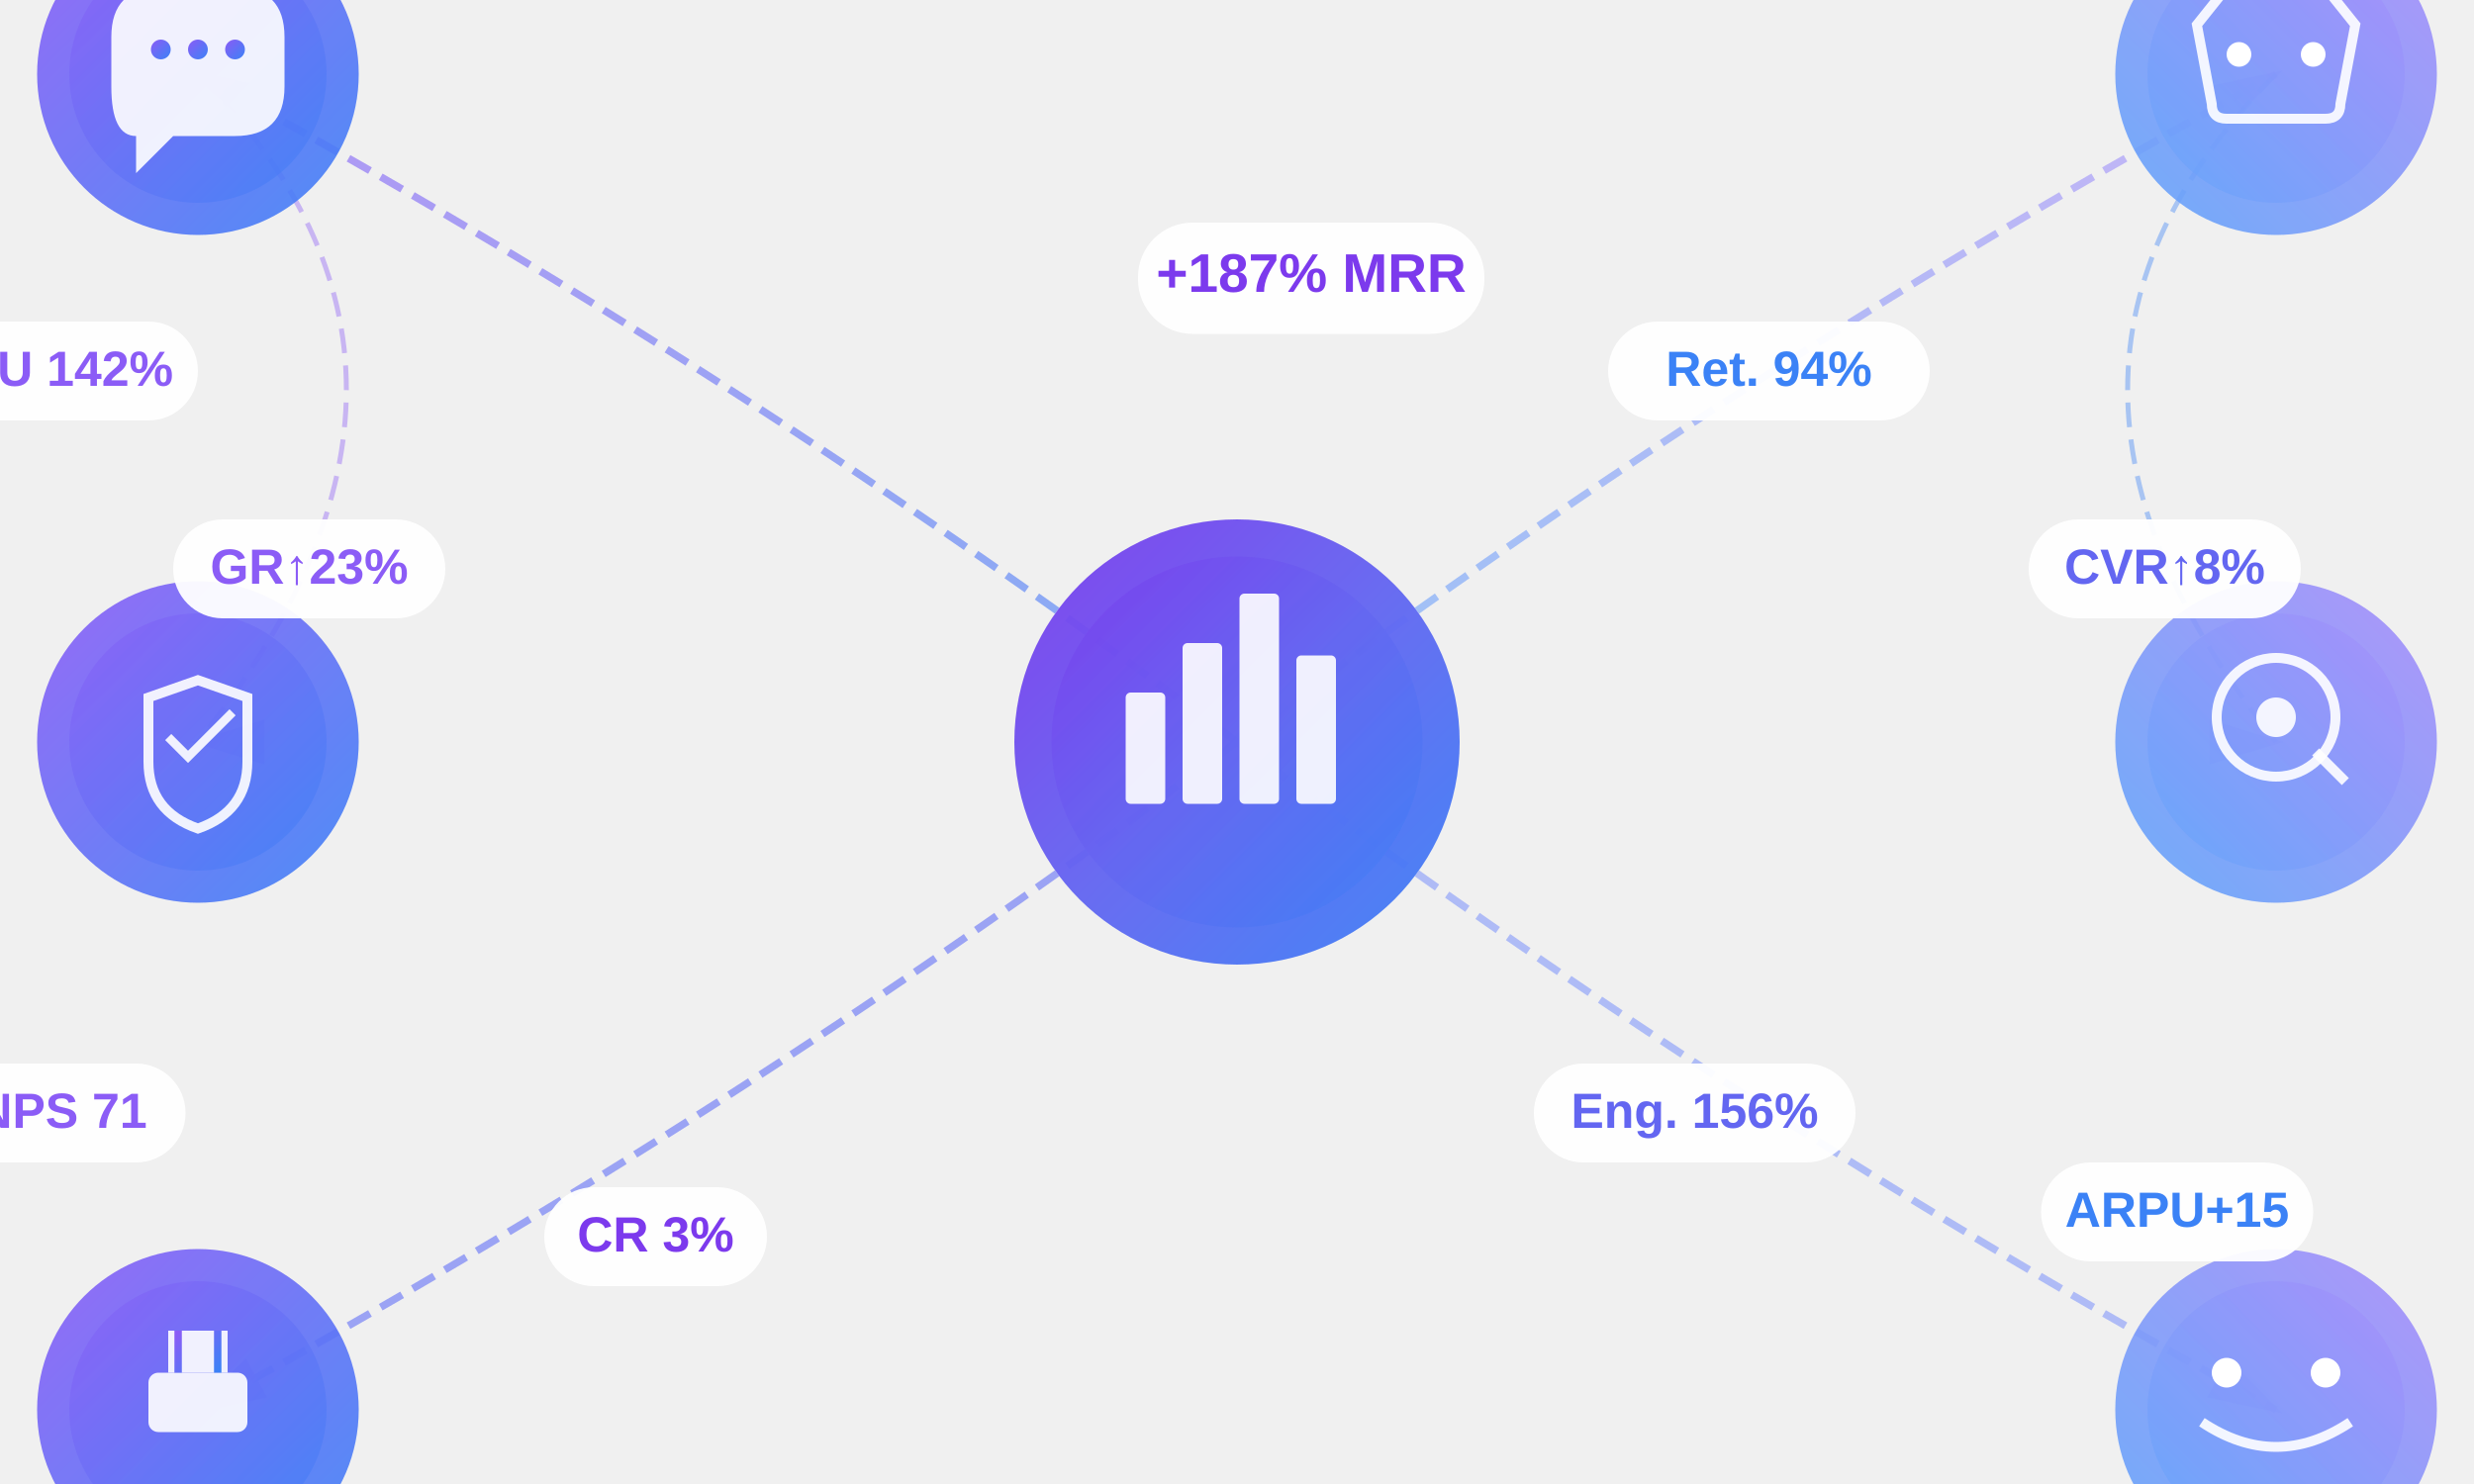
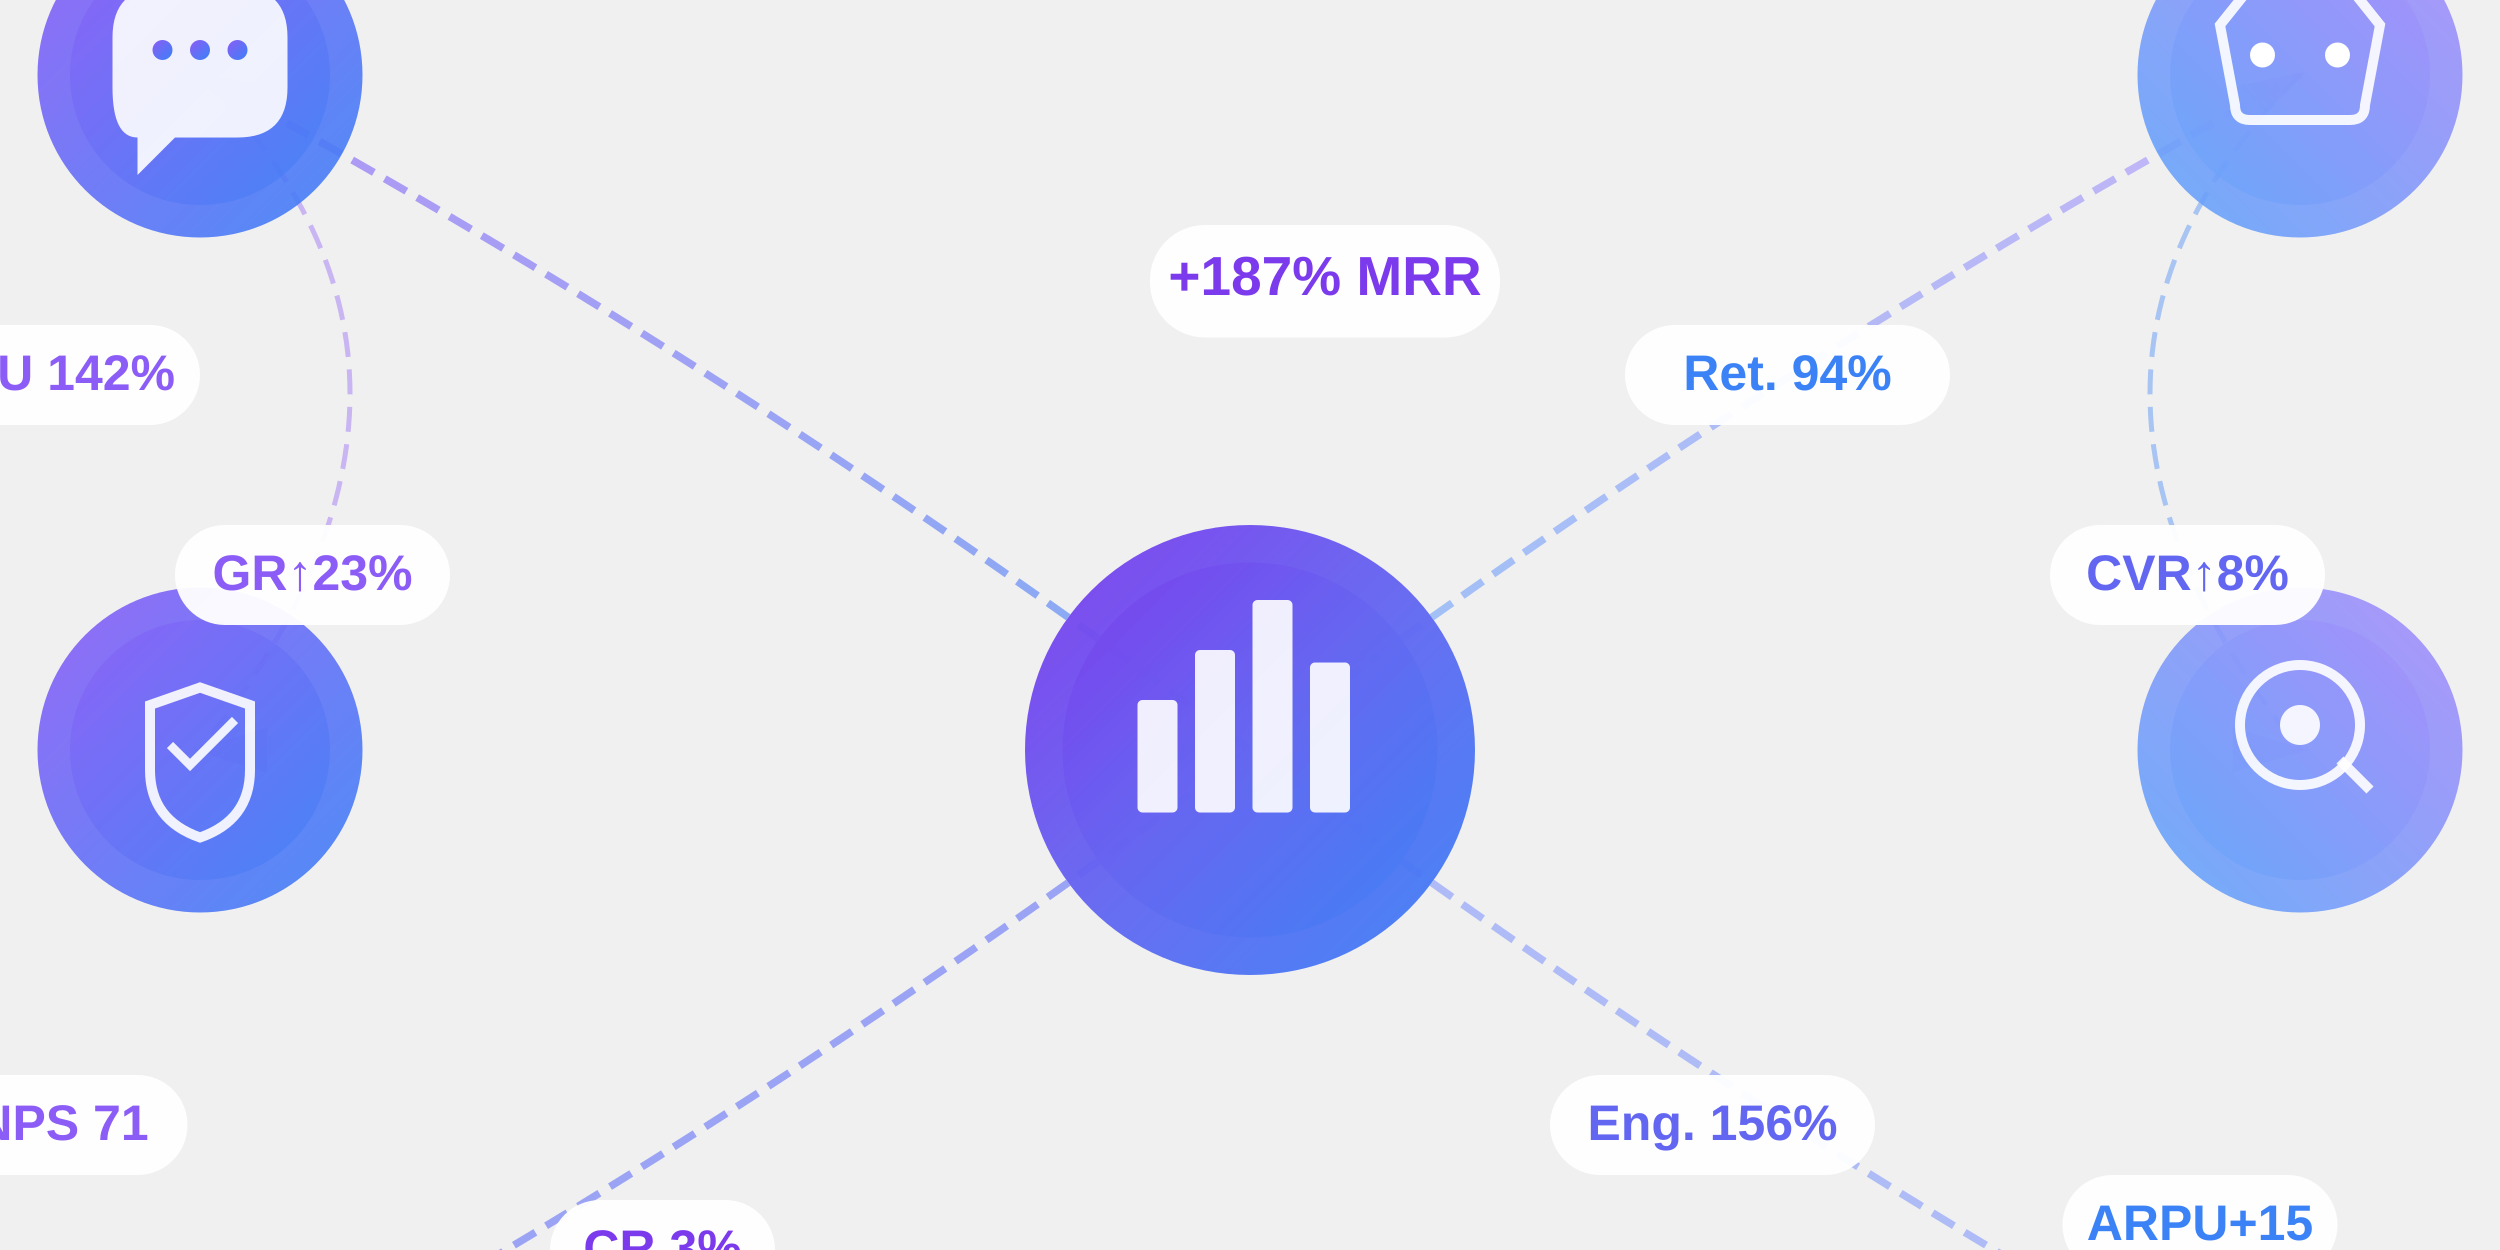
- <svg xmlns="http://www.w3.org/2000/svg" viewBox="200 150 1000 600">
+ <svg xmlns="http://www.w3.org/2000/svg" viewBox="200 150 1000 500">
  <defs>
    <linearGradient id="purpleBlue1" x1="0%" y1="0%" x2="100%" y2="100%">
      <stop offset="0%" style="stop-color:#8b5cf6;stop-opacity:1" />
      <stop offset="100%" style="stop-color:#3b82f6;stop-opacity:1" />
    </linearGradient>
    <linearGradient id="purpleBlue2" x1="100%" y1="0%" x2="0%" y2="100%">
      <stop offset="0%" style="stop-color:#a78bfa;stop-opacity:1" />
      <stop offset="100%" style="stop-color:#60a5fa;stop-opacity:1" />
    </linearGradient>
    <linearGradient id="centerGradient" x1="0%" y1="0%" x2="100%" y2="100%">
      <stop offset="0%" style="stop-color:#7c3aed;stop-opacity:1" />
      <stop offset="50%" style="stop-color:#6366f1;stop-opacity:1" />
      <stop offset="100%" style="stop-color:#3b82f6;stop-opacity:1" />
    </linearGradient>
    <marker id="arrowhead" markerWidth="10" markerHeight="10" refX="9" refY="3" orient="auto">
      <polygon points="0 0, 10 3, 0 6" fill="#8b5cf6" opacity="0.7" />
    </marker>
  </defs>
  <style>
    @keyframes flowLine {
      0% { stroke-dashoffset: 1000; }
      100% { stroke-dashoffset: 0; }
    }
    
    @keyframes float {
      0%, 100% { transform: translateY(0px); }
      50% { transform: translateY(-5px); }
    }
    
    .flow-line { 
      stroke-dasharray: 10 5;
      animation: flowLine 20s linear infinite;
    }
    .metric { animation: float 4s ease-in-out infinite; }
    .metric:nth-child(2n) { animation-delay: 0.5s; }
    .metric:nth-child(3n) { animation-delay: 1s; }
  </style>
  <path class="flow-line" d="M 700 450 Q 500 300 280 180" stroke="url(#purpleBlue1)" stroke-width="3" fill="none" opacity="0.6" marker-end="url(#arrowhead)" />
  <path class="flow-line" d="M 700 450 Q 900 300 1120 180" stroke="url(#purpleBlue2)" stroke-width="3" fill="none" opacity="0.6" marker-end="url(#arrowhead)" />
  <path class="flow-line" d="M 700 450 Q 500 450 280 450" stroke="url(#purpleBlue1)" stroke-width="3" fill="none" opacity="0.6" marker-end="url(#arrowhead)" />
  <path class="flow-line" d="M 700 450 Q 900 450 1120 450" stroke="url(#purpleBlue2)" stroke-width="3" fill="none" opacity="0.6" marker-end="url(#arrowhead)" />
  <path class="flow-line" d="M 700 450 Q 500 600 280 720" stroke="url(#purpleBlue1)" stroke-width="3" fill="none" opacity="0.6" marker-end="url(#arrowhead)" />
  <path class="flow-line" d="M 700 450 Q 900 600 1120 720" stroke="url(#purpleBlue2)" stroke-width="3" fill="none" opacity="0.6" marker-end="url(#arrowhead)" />
  <path class="flow-line" d="M 280 180 Q 400 300 280 450" stroke="#8b5cf6" stroke-width="2" fill="none" opacity="0.4" />
  <path class="flow-line" d="M 1120 180 Q 1000 300 1120 450" stroke="#3b82f6" stroke-width="2" fill="none" opacity="0.4" />
  <g id="centerNode">
    <circle cx="700" cy="450" r="90" fill="url(#centerGradient)" opacity="0.95" />
    <circle cx="700" cy="450" r="75" fill="url(#centerGradient)" opacity="0.7" />
    <rect x="655" y="430" width="16" height="45" fill="white" opacity="0.9" rx="2" />
    <rect x="678" y="410" width="16" height="65" fill="white" opacity="0.9" rx="2" />
    <rect x="701" y="390" width="16" height="85" fill="white" opacity="0.9" rx="2" />
    <rect x="724" y="415" width="16" height="60" fill="white" opacity="0.9" rx="2" />
  </g>
  <g id="node1">
    <circle cx="280" cy="180" r="65" fill="url(#purpleBlue1)" opacity="0.9" />
    <circle cx="280" cy="180" r="52" fill="url(#purpleBlue1)" opacity="0.6" />
    <path d="M 245 165 Q 245 145 265 145 L 295 145 Q 315 145 315 165 L 315 185 Q 315 205 295 205 L 270 205 L 255 220 L 255 205 Q 245 205 245 185 Z" fill="white" opacity="0.9" />
    <circle cx="265" cy="170" r="4" fill="url(#purpleBlue1)" />
    <circle cx="280" cy="170" r="4" fill="url(#purpleBlue1)" />
    <circle cx="295" cy="170" r="4" fill="url(#purpleBlue1)" />
  </g>
  <g id="node2">
    <circle cx="1120" cy="180" r="65" fill="url(#purpleBlue2)" opacity="0.9" />
    <circle cx="1120" cy="180" r="52" fill="url(#purpleBlue2)" opacity="0.6" />
    <path d="M 1088 160 L 1100 145 L 1140 145 L 1152 160 L 1146 192 Q 1146 198 1140 198 L 1100 198 Q 1094 198 1094 192 Z" fill="none" stroke="white" stroke-width="4" opacity="0.9" />
    <circle cx="1105" cy="172" r="5" fill="white" />
    <circle cx="1135" cy="172" r="5" fill="white" />
  </g>
  <g id="node3">
    <circle cx="280" cy="450" r="65" fill="url(#purpleBlue1)" opacity="0.9" />
    <circle cx="280" cy="450" r="52" fill="url(#purpleBlue1)" opacity="0.6" />
    <path d="M 280 425 L 260 432 L 260 458 Q 260 478 280 485 Q 300 478 300 458 L 300 432 Z" fill="none" stroke="white" stroke-width="4" opacity="0.9" />
    <path d="M 268 448 L 276 456 L 294 438" fill="none" stroke="white" stroke-width="3.5" opacity="0.9" />
  </g>
  <g id="node4">
    <circle cx="1120" cy="450" r="65" fill="url(#purpleBlue2)" opacity="0.9" />
    <circle cx="1120" cy="450" r="52" fill="url(#purpleBlue2)" opacity="0.6" />
    <circle cx="1120" cy="440" r="24" fill="none" stroke="white" stroke-width="4" opacity="0.9" />
    <circle cx="1120" cy="440" r="8" fill="white" opacity="0.9" />
    <path d="M 1136 454 L 1148 466" stroke="white" stroke-width="4" opacity="0.9" />
  </g>
  <g id="node5">
    <circle cx="280" cy="720" r="65" fill="url(#purpleBlue1)" opacity="0.9" />
    <circle cx="280" cy="720" r="52" fill="url(#purpleBlue1)" opacity="0.6" />
    <rect x="260" y="705" width="40" height="24" rx="4" fill="white" opacity="0.9" />
    <rect x="268" y="688" width="24" height="17" fill="white" opacity="0.9" />
    <path d="M 272 705 L 272 688 M 288 705 L 288 688" stroke="url(#purpleBlue1)" stroke-width="3" />
  </g>
  <g id="node6">
    <circle cx="1120" cy="720" r="65" fill="url(#purpleBlue2)" opacity="0.9" />
    <circle cx="1120" cy="720" r="52" fill="url(#purpleBlue2)" opacity="0.6" />
    <circle cx="1100" cy="705" r="6" fill="white" />
    <circle cx="1140" cy="705" r="6" fill="white" />
    <path d="M 1090 725 Q 1120 745 1150 725" fill="none" stroke="white" stroke-width="4" opacity="0.9" />
  </g>
  <g class="metric" id="metric1">
    <rect x="660" y="240" width="140" height="45" rx="22" fill="white" opacity="0.95" />
    <text x="730" y="268" font-family="Arial, sans-serif" font-size="22" font-weight="700" fill="#7c3aed" text-anchor="middle">+187% MRR</text>
  </g>
  <g class="metric" id="metric2">
    <rect x="160" y="280" width="120" height="40" rx="20" fill="white" opacity="0.95" />
    <text x="220" y="306" font-family="Arial, sans-serif" font-size="20" font-weight="600" fill="#8b5cf6" text-anchor="middle">DAU 142%</text>
  </g>
  <g class="metric" id="metric3">
    <rect x="850" y="280" width="130" height="40" rx="20" fill="white" opacity="0.95" />
    <text x="915" y="306" font-family="Arial, sans-serif" font-size="20" font-weight="600" fill="#3b82f6" text-anchor="middle">Ret. 94%</text>
  </g>
  <g class="metric" id="metric4">
    <rect x="1020" y="360" width="110" height="40" rx="20" fill="white" opacity="0.95" />
    <text x="1075" y="386" font-family="Arial, sans-serif" font-size="20" font-weight="600" fill="#6366f1" text-anchor="middle">CVR↑8%</text>
  </g>
  <g class="metric" id="metric5">
    <rect x="175" y="580" width="100" height="40" rx="20" fill="white" opacity="0.95" />
    <text x="225" y="606" font-family="Arial, sans-serif" font-size="20" font-weight="600" fill="#8b5cf6" text-anchor="middle">NPS 71</text>
  </g>
  <g class="metric" id="metric6">
    <rect x="1025" y="620" width="110" height="40" rx="20" fill="white" opacity="0.95" />
    <text x="1080" y="646" font-family="Arial, sans-serif" font-size="20" font-weight="600" fill="#3b82f6" text-anchor="middle">ARPU+15</text>
  </g>
  <g class="metric" id="metric7">
    <rect x="420" y="630" width="90" height="40" rx="20" fill="white" opacity="0.95" />
    <text x="465" y="656" font-family="Arial, sans-serif" font-size="20" font-weight="600" fill="#7c3aed" text-anchor="middle">CR 3%</text>
  </g>
  <g class="metric" id="metric8">
    <rect x="270" y="360" width="110" height="40" rx="20" fill="white" opacity="0.95" />
    <text x="325" y="386" font-family="Arial, sans-serif" font-size="20" font-weight="600" fill="#8b5cf6" text-anchor="middle">GR↑23%</text>
  </g>
  <g class="metric" id="metric9">
    <rect x="820" y="580" width="130" height="40" rx="20" fill="white" opacity="0.95" />
    <text x="885" y="606" font-family="Arial, sans-serif" font-size="20" font-weight="600" fill="#6366f1" text-anchor="middle">Eng. 156%</text>
  </g>
</svg>
